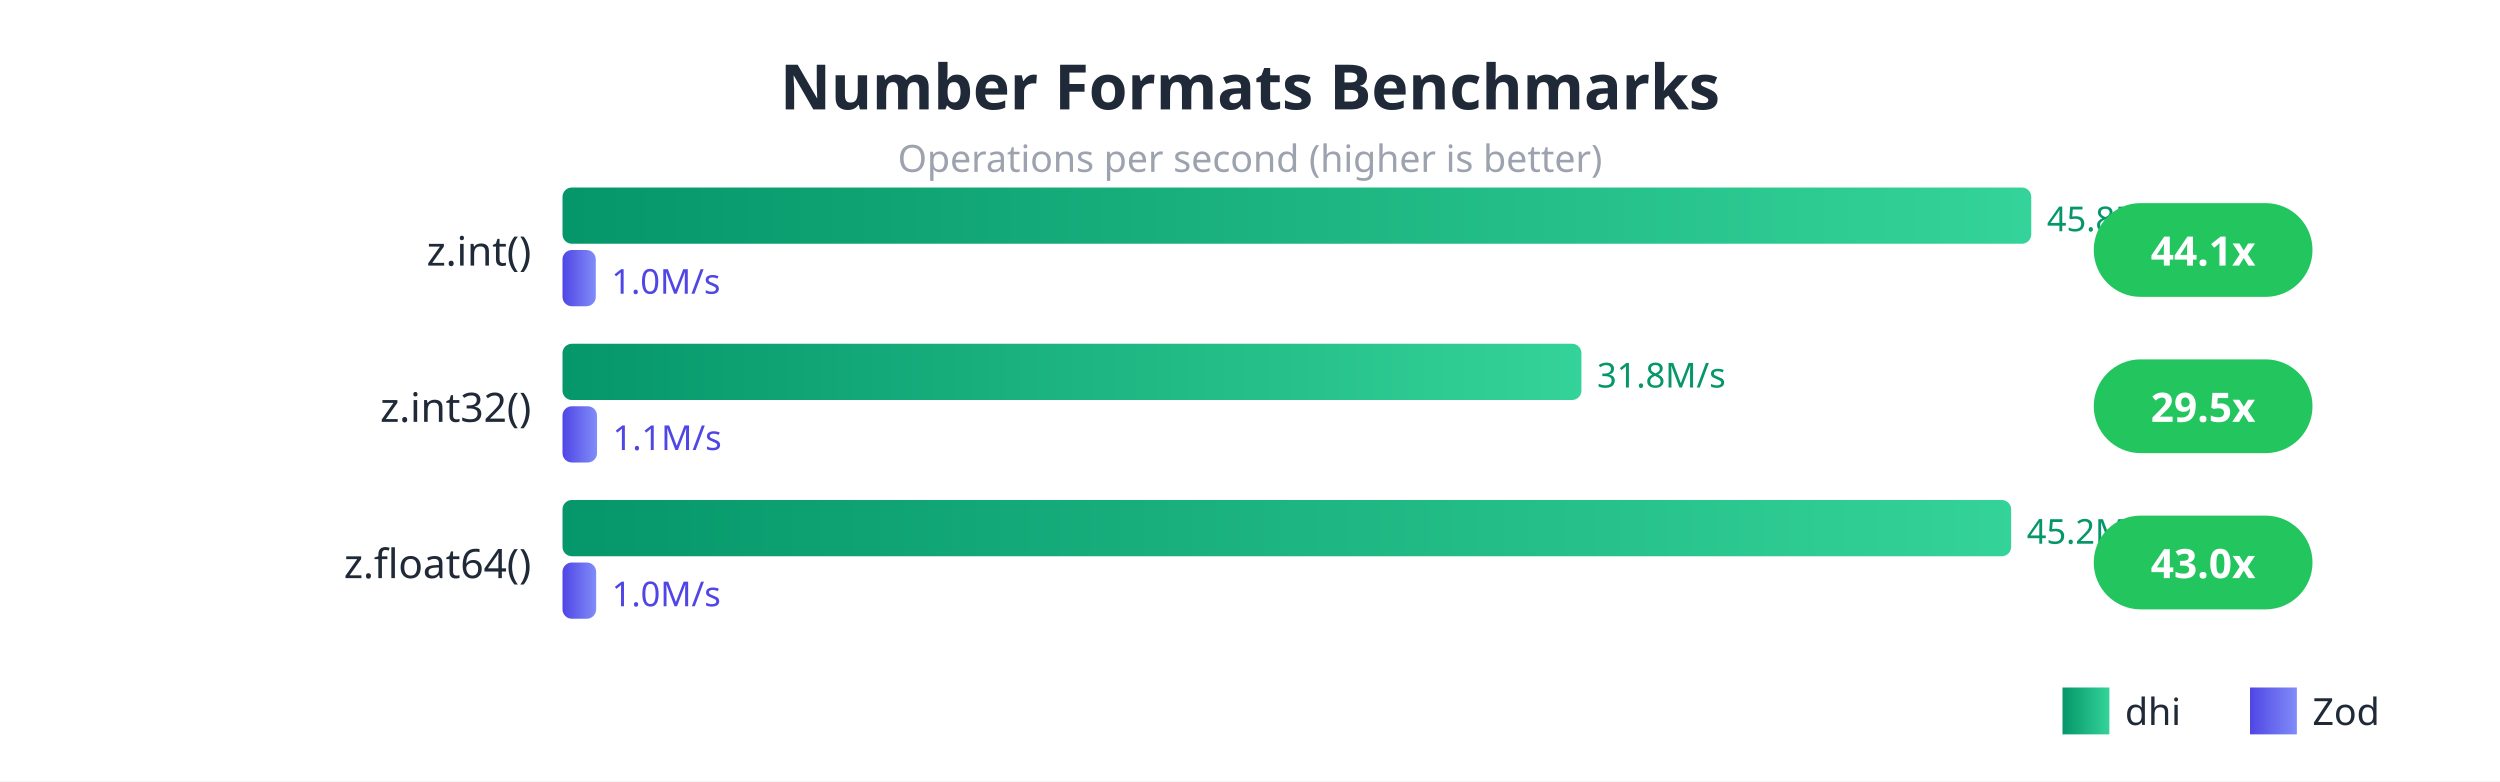
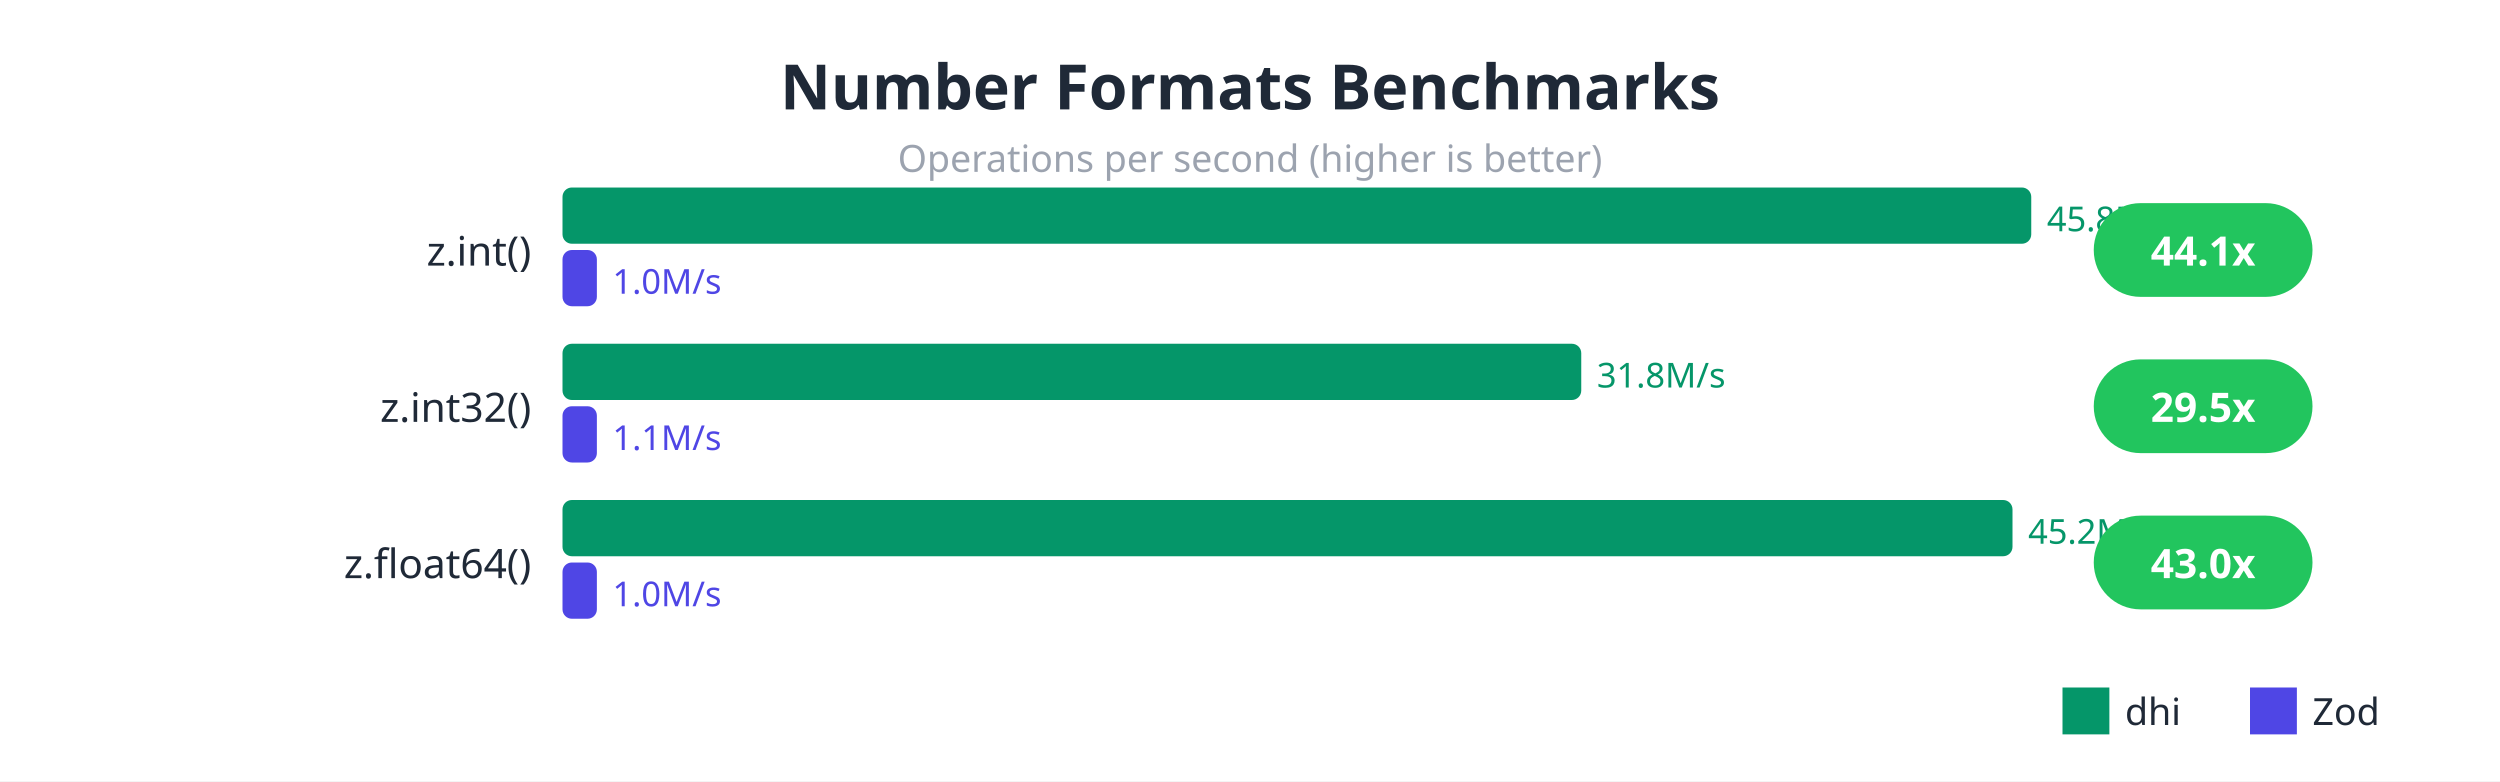
- <svg xmlns="http://www.w3.org/2000/svg" viewBox="0 0 800 250" style="font-family: system-ui, sans-serif;">
-   <defs>
-     <linearGradient id="dhiGrad" x1="0%" y1="0%" x2="100%" y2="0%">
-       <stop offset="0%" style="stop-color:#059669;stop-opacity:1" />
-       <stop offset="100%" style="stop-color:#34d399;stop-opacity:1" />
-     </linearGradient>
-     <linearGradient id="zodGrad" x1="0%" y1="0%" x2="100%" y2="0%">
-       <stop offset="0%" style="stop-color:#4f46e5;stop-opacity:1" />
-       <stop offset="100%" style="stop-color:#818cf8;stop-opacity:1" />
-     </linearGradient>
-   </defs>
+ <svg xmlns="http://www.w3.org/2000/svg" viewBox="0 0 800 250">
  <rect width="800" height="250" fill="#ffffff" />
-   <text x="400" y="35" fill="#1f2937" font-size="20" font-weight="bold" text-anchor="middle">Number Formats Benchmarks</text>
-   <text x="400" y="55" fill="#9ca3af" font-size="12" text-anchor="middle">Operations per second (higher is better)</text>
-   <text x="170" y="85" fill="#1f2937" font-size="13" text-anchor="end">z.int()</text>
-   <rect x="180" y="60" width="470" height="18" fill="url(#dhiGrad)" rx="3" />
-   <text x="655" y="74" fill="#059669" font-size="11">45.8M/s</text>
-   <rect x="180" y="80" width="10.655" height="18" fill="url(#zodGrad)" rx="3" />
-   <text x="195.655" y="94" fill="#4f46e5" font-size="11">1.0M/s</text>
+   <text x="400" y="35" fill="#1f2937" font-size="20" font-weight="bold" text-anchor="middle" font-family="sans-serif">Number Formats Benchmarks</text>
+   <text x="400" y="55" fill="#9ca3af" font-size="12" text-anchor="middle" font-family="sans-serif">Operations per second (higher is better)</text>
+   <text x="170" y="85" fill="#1f2937" font-size="13" text-anchor="end" font-family="sans-serif">z.int()</text>
+   <rect x="180" y="60" width="470" height="18" fill="#059669" rx="3" />
+   <text x="655" y="74" fill="#059669" font-size="11" font-family="sans-serif">45.8M/s</text>
+   <rect x="180" y="80" width="11" height="18" fill="#4f46e5" rx="3" />
+   <text x="196" y="94" fill="#4f46e5" font-size="11" font-family="sans-serif">1.0M/s</text>
  <rect x="670" y="65" width="70" height="30" fill="#22c55e" rx="15" />
-   <text x="705" y="85" fill="white" font-size="13" font-weight="bold" text-anchor="middle">44.1x</text>
-   <text x="170" y="135" fill="#1f2937" font-size="13" text-anchor="end">z.int32()</text>
-   <rect x="180" y="110" width="326.054" height="18" fill="url(#dhiGrad)" rx="3" />
-   <text x="511.054" y="124" fill="#059669" font-size="11">31.8M/s</text>
-   <rect x="180" y="130" width="11.051" height="18" fill="url(#zodGrad)" rx="3" />
-   <text x="196.051" y="144" fill="#4f46e5" font-size="11">1.1M/s</text>
+   <text x="705" y="85" fill="white" font-size="13" font-weight="bold" text-anchor="middle" font-family="sans-serif">44.1x</text>
+   <text x="170" y="135" fill="#1f2937" font-size="13" text-anchor="end" font-family="sans-serif">z.int32()</text>
+   <rect x="180" y="110" width="326" height="18" fill="#059669" rx="3" />
+   <text x="511" y="124" fill="#059669" font-size="11" font-family="sans-serif">31.8M/s</text>
+   <rect x="180" y="130" width="11" height="18" fill="#4f46e5" rx="3" />
+   <text x="196" y="144" fill="#4f46e5" font-size="11" font-family="sans-serif">1.1M/s</text>
  <rect x="670" y="115" width="70" height="30" fill="#22c55e" rx="15" />
-   <text x="705" y="135" fill="white" font-size="13" font-weight="bold" text-anchor="middle">29.5x</text>
-   <text x="170" y="185" fill="#1f2937" font-size="13" text-anchor="end">z.float64()</text>
-   <rect x="180" y="160" width="463.569" height="18" fill="url(#dhiGrad)" rx="3" />
-   <text x="648.569" y="174" fill="#059669" font-size="11">45.2M/s</text>
-   <rect x="180" y="180" width="10.77" height="18" fill="url(#zodGrad)" rx="3" />
-   <text x="195.77" y="194" fill="#4f46e5" font-size="11">1.0M/s</text>
+   <text x="705" y="135" fill="white" font-size="13" font-weight="bold" text-anchor="middle" font-family="sans-serif">29.5x</text>
+   <text x="170" y="185" fill="#1f2937" font-size="13" text-anchor="end" font-family="sans-serif">z.float64()</text>
+   <rect x="180" y="160" width="464" height="18" fill="#059669" rx="3" />
+   <text x="649" y="174" fill="#059669" font-size="11" font-family="sans-serif">45.2M/s</text>
+   <rect x="180" y="180" width="11" height="18" fill="#4f46e5" rx="3" />
+   <text x="196" y="194" fill="#4f46e5" font-size="11" font-family="sans-serif">1.0M/s</text>
  <rect x="670" y="165" width="70" height="30" fill="#22c55e" rx="15" />
-   <text x="705" y="185" fill="white" font-size="13" font-weight="bold" text-anchor="middle">43.0x</text>
-   <rect x="660" y="220" width="15" height="15" fill="url(#dhiGrad)" />
-   <text x="680" y="232" fill="#1f2937" font-size="12">dhi</text>
-   <rect x="720" y="220" width="15" height="15" fill="url(#zodGrad)" />
-   <text x="740" y="232" fill="#1f2937" font-size="12">Zod</text>
+   <text x="705" y="185" fill="white" font-size="13" font-weight="bold" text-anchor="middle" font-family="sans-serif">43.0x</text>
+   <rect x="660" y="220" width="15" height="15" fill="#059669" />
+   <text x="680" y="232" fill="#1f2937" font-size="12" font-family="sans-serif">dhi</text>
+   <rect x="720" y="220" width="15" height="15" fill="#4f46e5" />
+   <text x="740" y="232" fill="#1f2937" font-size="12" font-family="sans-serif">Zod</text>
</svg>
